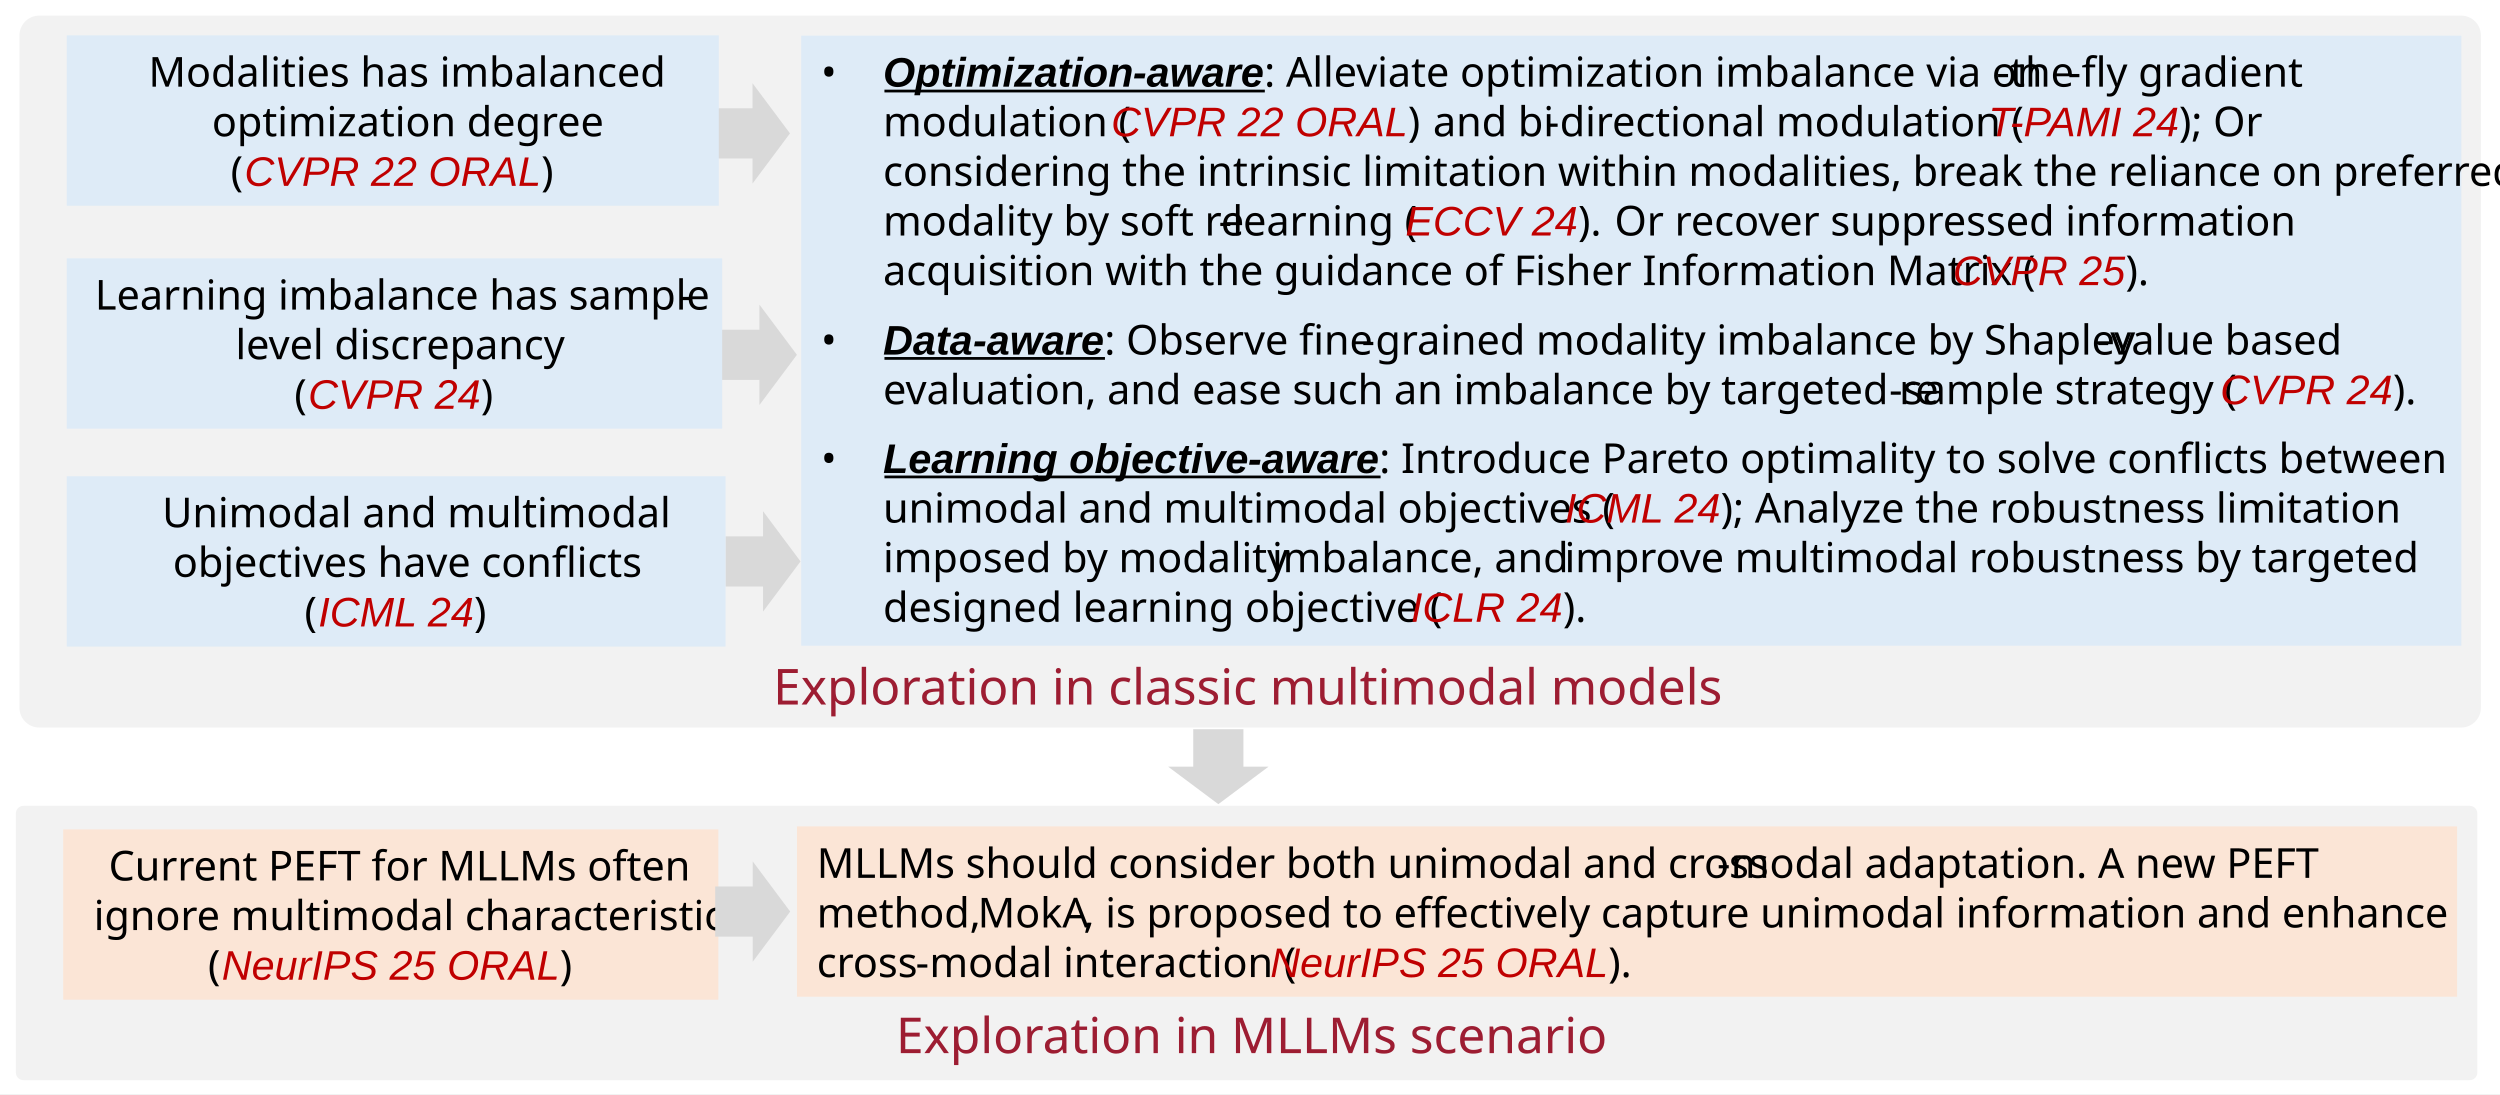
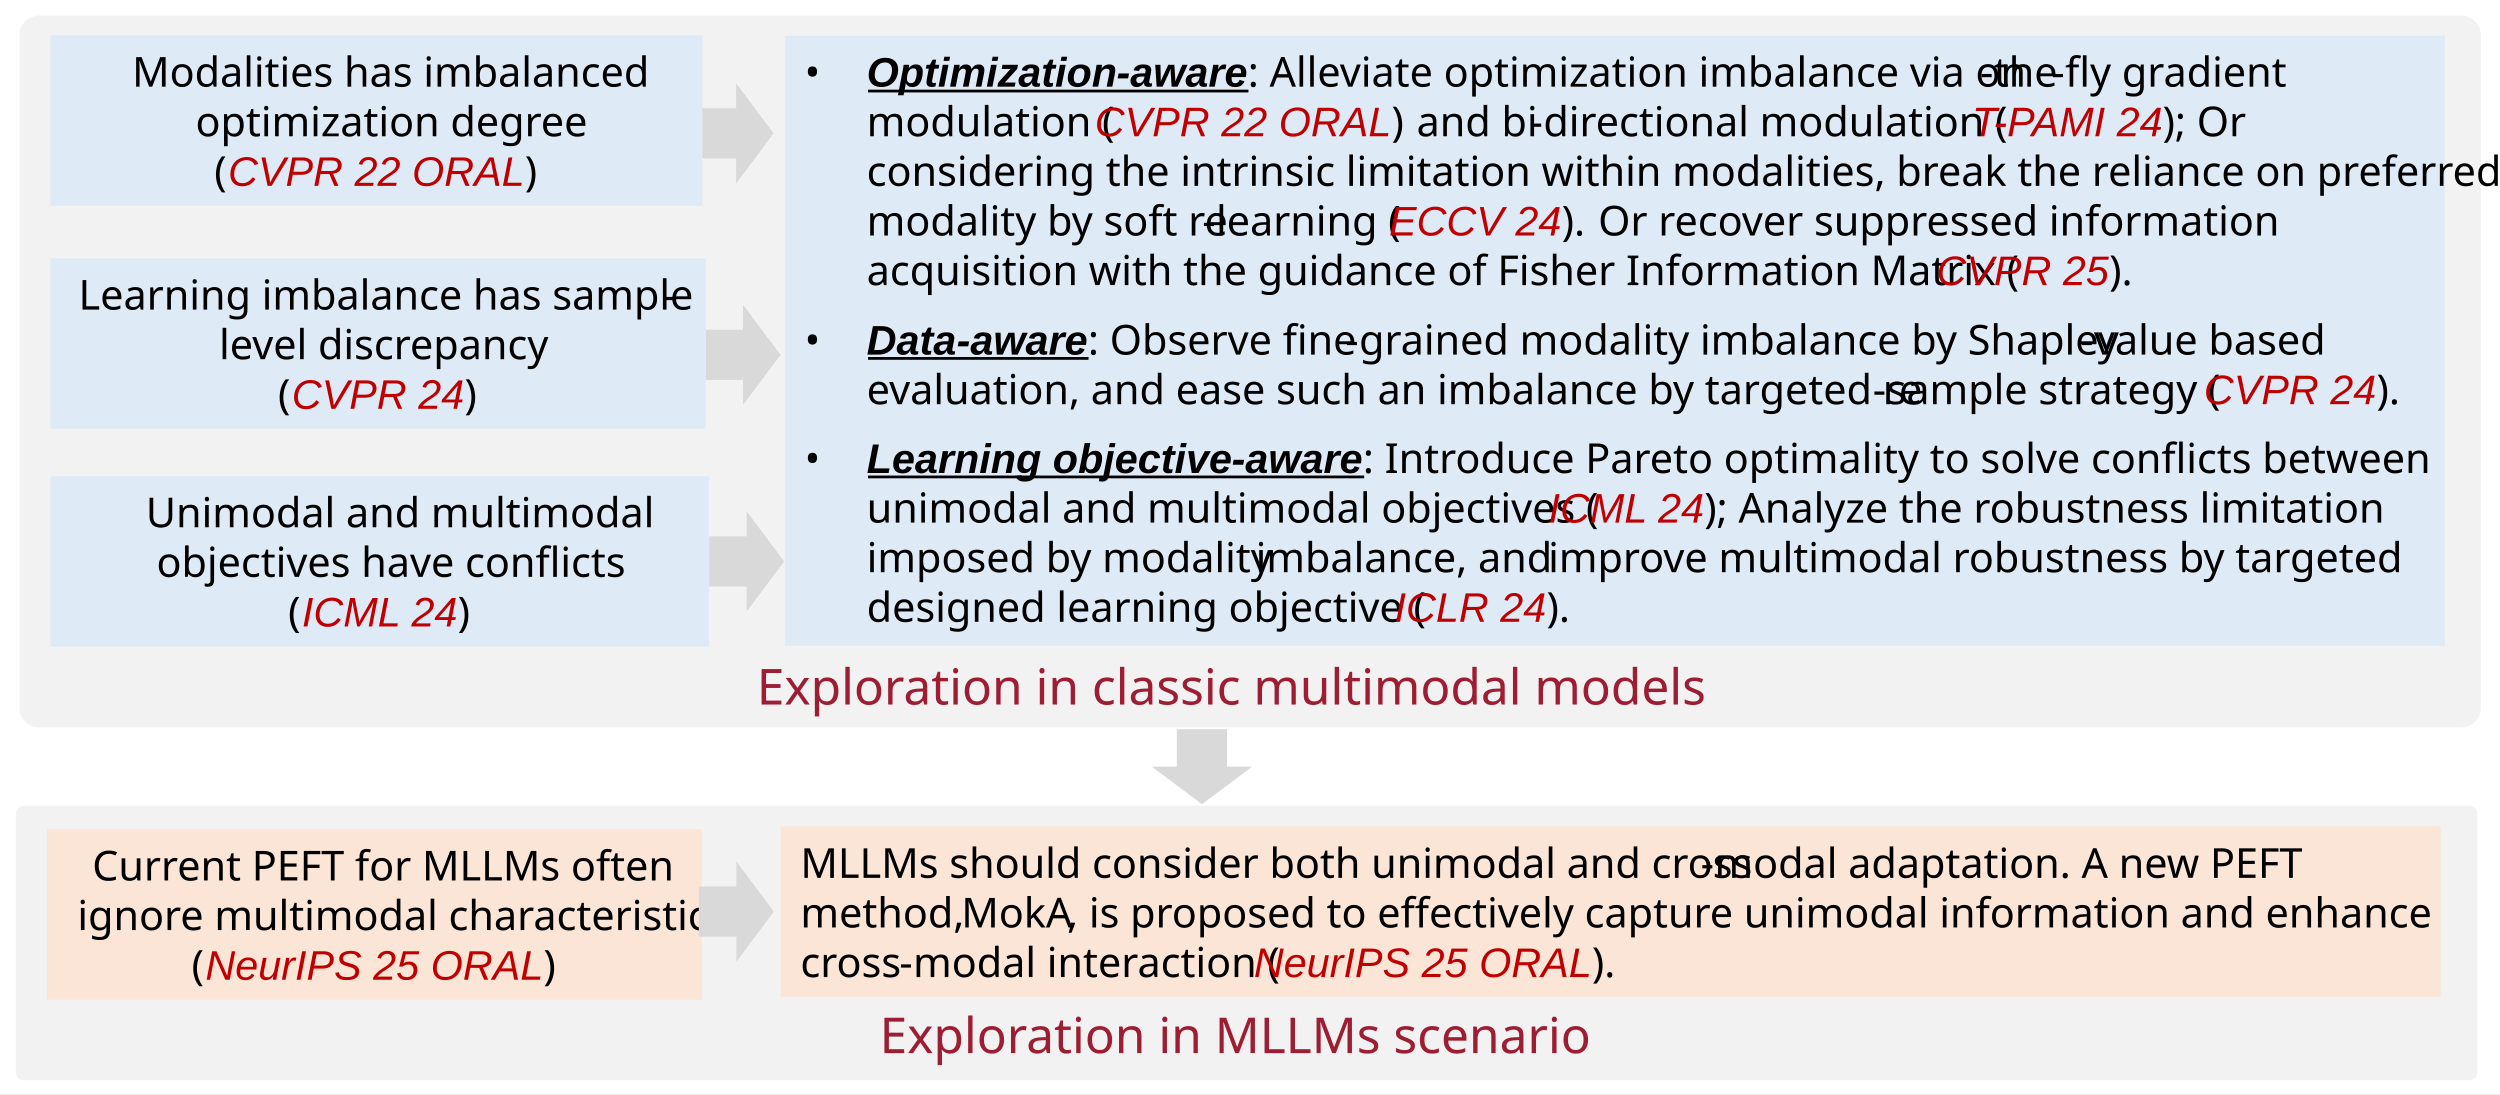
<svg xmlns="http://www.w3.org/2000/svg" version="1.1" width="907" height="397" viewBox="0 0 907 397">
  <defs>
    <clipPath id="clip_0">
      <path transform="matrix(1,0,0,-1,0,397)" d="M0 .04H906.96V397H0Z" />
    </clipPath>
  </defs>
  <g clip-path="url(#clip_0)">
    <path transform="matrix(1,0,0,-1,0,397)" d="M0 397H906.96V.04H0Z" fill="#ffffff" />
  </g>
  <path transform="matrix(1,0,0,-1,0,397)" d="M0 397H907.125V.125H0Z" fill="#ffffff" />
  <path transform="matrix(1,0,0,-1,0,397)" d="M5.758 101.881C5.758 103.412 6.999 104.653 8.529 104.653H895.999C897.529 104.653 898.77 103.412 898.77 101.881V7.883C898.77 6.352 897.529 5.111 895.999 5.111H8.529C6.999 5.111 5.758 6.352 5.758 7.883Z" fill="#f2f2f2" fill-rule="evenodd" />
  <path transform="matrix(.00007874016,0,0,.00007874016,5.757795,292.3474)" stroke-width="12700" stroke-linecap="butt" stroke-miterlimit="8" stroke-linejoin="miter" fill="none" stroke="#000000" d="M0 35199.75C0 15759.46 15759.39 0 35199.58 0H11306061C11325501 0 11341260 15759.46 11341260 35199.75V1228977C11341260 1248418 11325501 1264177 11306061 1264177H35199.58C15759.39 1264177 0 1248418 0 1228977Z" />
  <path transform="matrix(1,0,0,-1,0,397)" d="M7.056 384.149C7.056 388.12 10.276 391.34 14.247 391.34H892.878C896.849 391.34 900.069 388.12 900.069 384.149V140.243C900.069 136.272 896.849 133.052 892.878 133.052H14.247C10.276 133.052 7.056 136.272 7.056 140.243Z" fill="#f2f2f2" fill-rule="evenodd" />
  <path transform="matrix(.00007874016,0,0,.00007874016,7.05622,5.660187)" stroke-width="12700" stroke-linecap="butt" stroke-miterlimit="8" stroke-linejoin="miter" fill="none" stroke="#000000" d="M0 91323.19C0 40886.78 40886.67 0 91322.94 0H11249937C11300374 0 11341260 40886.78 11341260 91323.19V3188932C11341260 3239368 11300374 3280255 11249937 3280255H91322.94C40886.67 3280255 0 3239368 0 3188932Z" />
-   <text fill="#9d1d32" xml:space="preserve" transform="matrix(.24 0 -0 .24 280.5076 652.56)" font-size="75" font-family="ArialMT">
+   <text fill="#9d1d32" xml:space="preserve" transform="matrix(.24 0 -0 .24 274.5634 652.56)" font-size="75" font-family="ArialMT">
    <tspan y="-1654" x="0 50.003 87.502 129.173 145.838 187.507 212.505 254.175 275.01 291.675 333.345 375.015 395.85 412.515 454.185 475.02 512.52 529.185 570.855 608.355 645.855 662.52 700.02 720.855 783.353 825.023 841.688 862.523 879.188 941.685 983.355 1025.025 1066.695 1083.36 1104.195 1166.692 1208.362 1250.032 1291.702 1308.367">Exploration in classic multimodal models</tspan>
  </text>
-   <path transform="matrix(1,0,0,-1,0,397)" d="M22.923 96.1H260.615V34.303H22.923Z" fill="#fbe5d6" />
-   <text xml:space="preserve" transform="matrix(.24 0 -0 .24 39.40409 716.4)" font-size="62.5" font-family="ArialMT">
+   <path transform="matrix(1,0,0,-1,0,397)" d="M16.979 96.1H254.671V34.303H16.979Z" fill="#fbe5d6" />
+   <text xml:space="preserve" transform="matrix(.24 0 -0 .24 33.45992 716.4)" font-size="62.5" font-family="ArialMT">
    <tspan y="-1654" x="0 45.313 80.206 101.038 121.869 156.763 191.656 208.844 226.031 267.7 309.369 347.388 384.281 401.469 418.656 453.55 474.381 491.569 543.65 578.544 613.438 665.519 696.769 713.956 748.85 766.038 783.225 818.119 853.012">Current PEFT for MLLMs often </tspan>
  </text>
-   <text xml:space="preserve" transform="matrix(.24 0 -0 .24 34.01909 734.4)" font-size="62.5" font-family="ArialMT">
+   <text xml:space="preserve" transform="matrix(.24 0 -0 .24 28.07492 734.4)" font-size="62.5" font-family="ArialMT">
    <tspan y="-1654" x="0 14.063 48.956 83.85 118.744 139.575 174.469 191.656 243.738 278.631 292.694 309.881 323.944 376.025 410.919 445.812 480.706 494.769 511.956 543.206 578.1 612.994 633.825 668.719 699.969 717.156 752.05 772.881 786.944 818.194 835.381 849.444 880.694 897.881">ignore multimodal characteristic. </tspan>
  </text>
-   <text xml:space="preserve" transform="matrix(.24 0 -0 .24 75.45409 752.4)" font-size="62.5" font-family="ArialMT">
+   <text xml:space="preserve" transform="matrix(.24 0 -0 .24 69.50992 752.4)" font-size="62.5" font-family="ArialMT">
    <tspan y="-1654" x="0">(</tspan>
  </text>
-   <text fill="#c00000" xml:space="preserve" transform="matrix(.24 0 -0 .24 80.45409 752.4)" font-size="62.5" font-family="Arial" font-style="italic">
+   <text fill="#c00000" xml:space="preserve" transform="matrix(.24 0 -0 .24 74.50992 752.4)" font-size="62.5" font-family="Arial" font-style="italic">
    <tspan y="-1654" x="0 45.313 80.188 115.063 135.875 153.063 194.75">NeurIPS</tspan>
  </text>
-   <text fill="#c00000" xml:space="preserve" transform="matrix(.24 0 -0 .24 137.2041 752.4)" font-size="62.5" font-family="Arial" font-style="italic">
+   <text fill="#c00000" xml:space="preserve" transform="matrix(.24 0 -0 .24 131.2599 752.4)" font-size="62.5" font-family="Arial" font-style="italic">
    <tspan y="-1654" x="0"> </tspan>
  </text>
-   <text fill="#c00000" xml:space="preserve" transform="matrix(.24 0 -0 .24 141.3291 752.4)" font-size="62.5" font-family="Arial" font-style="italic">
+   <text fill="#c00000" xml:space="preserve" transform="matrix(.24 0 -0 .24 135.3849 752.4)" font-size="62.5" font-family="Arial" font-style="italic">
    <tspan y="-1654" x="0 34.894 69.788">25 </tspan>
  </text>
-   <text fill="#c00000" xml:space="preserve" transform="matrix(.24 0 -0 .24 162.2041 752.4)" font-size="62.5" font-family="Arial" font-style="italic">
+   <text fill="#c00000" xml:space="preserve" transform="matrix(.24 0 -0 .24 156.2599 752.4)" font-size="62.5" font-family="Arial" font-style="italic">
    <tspan y="-1654" x="0 48.438 93.75 135.438">ORAL</tspan>
  </text>
-   <text xml:space="preserve" transform="matrix(.24 0 -0 .24 203.0791 752.4)" font-size="62.5" font-family="ArialMT">
-     <tspan y="-1654" x="0">)</tspan>
-   </text>
-   <path transform="matrix(1,0,0,-1,0,397)" d="M273.003 330.397V339.503H259.4V357.715H273.003V366.821L286.607 348.609Z" fill="#d9d9d9" fill-rule="evenodd" />
-   <path transform="matrix(1,0,0,-1,0,397)" d="M275.518 250.063V259.169H261.914V277.381H275.518V286.487L289.122 268.275Z" fill="#d9d9d9" fill-rule="evenodd" />
-   <path transform="matrix(1,0,0,-1,0,397)" d="M276.827 175.112V184.218H263.223V202.429H276.827V211.536L290.431 193.323Z" fill="#d9d9d9" fill-rule="evenodd" />
-   <path transform="matrix(1,0,0,-1,0,397)" d="M289.133 97.182H891.433V35.384H289.133Z" fill="#fbe5d6" />
-   <text xml:space="preserve" transform="matrix(.24 0 -0 .24 296.3329 715.44)" font-size="62.5" font-family="ArialMT">
+   <text xml:space="preserve" transform="matrix(.24 0 -0 .24 197.1349 752.4)" font-size="62.5" font-family="ArialMT">
+     <tspan y="-1654" x="0">)</tspan>
+   </text>
+   <path transform="matrix(1,0,0,-1,0,397)" d="M267.059 330.397V339.503H253.455V357.715H267.059V366.821L280.663 348.609Z" fill="#d9d9d9" fill-rule="evenodd" />
+   <path transform="matrix(1,0,0,-1,0,397)" d="M269.574 250.063V259.169H255.97V277.381H269.574V286.487L283.178 268.275Z" fill="#d9d9d9" fill-rule="evenodd" />
+   <path transform="matrix(1,0,0,-1,0,397)" d="M270.883 175.112V184.218H257.279V202.429H270.883V211.536L284.486 193.323Z" fill="#d9d9d9" fill-rule="evenodd" />
+   <path transform="matrix(1,0,0,-1,0,397)" d="M283.189 97.182H885.489V35.384H283.189Z" fill="#fbe5d6" />
+   <text xml:space="preserve" transform="matrix(.24 0 -0 .24 290.3887 715.44)" font-size="62.5" font-family="ArialMT">
    <tspan y="-1654" x="0 52.081 86.975 121.869 173.95 205.2 222.388 253.638 288.531 323.425 358.319 372.381 407.275 424.462 455.712 490.606 525.5 556.75 570.812 605.706 640.6 661.431 678.619 713.512 748.406 765.594 800.487 817.675 852.569 887.462 901.525 953.606 988.5 1023.394 1058.287 1072.35 1089.537 1124.431 1159.325 1194.219 1211.406 1242.656 1263.488 1298.381 1329.631">MLLMs should consider both unimodal and cross</tspan>
  </text>
-   <text xml:space="preserve" transform="matrix(.24 0 -0 .24 622.9579 715.44)" font-size="62.5" font-family="ArialMT">
-     <tspan y="-1654" x="0">-</tspan>
-   </text>
-   <text xml:space="preserve" transform="matrix(.24 0 -0 .24 627.9579 715.44)" font-size="62.5" font-family="ArialMT">
+   <text xml:space="preserve" transform="matrix(.24 0 -0 .24 617.0137 715.44)" font-size="62.5" font-family="ArialMT">
+     <tspan y="-1654" x="0">-</tspan>
+   </text>
+   <text xml:space="preserve" transform="matrix(.24 0 -0 .24 622.0137 715.44)" font-size="62.5" font-family="ArialMT">
    <tspan y="-1654" x="0 52.081 86.975 121.869 156.763 170.844 188.05 222.944 257.838 292.731 327.625 344.831 379.725 396.931 411.012 445.906 480.8 498.006 511.712 549.919 567.125 602.019 636.912 682.244 699.45 741.094 782.737 820.756 857.65">modal adaptation. A new PEFT </tspan>
  </text>
-   <text xml:space="preserve" transform="matrix(.24 0 -0 .24 296.3329 733.44)" font-size="62.5" font-family="ArialMT">
+   <text xml:space="preserve" transform="matrix(.24 0 -0 .24 290.3887 733.44)" font-size="62.5" font-family="ArialMT">
    <tspan y="-1654" x="0 52.081 86.975 104.181 139.075 173.969 208.863 226.069">method, </tspan>
  </text>
-   <text xml:space="preserve" transform="matrix(.24 0 -0 .24 354.7079 733.44)" font-size="62.5" font-family="ArialMT">
+   <text xml:space="preserve" transform="matrix(.24 0 -0 .24 348.7637 733.44)" font-size="62.5" font-family="ArialMT">
    <tspan y="-1654" x="0 52.081 86.975 118.225">MokA</tspan>
  </text>
-   <text xml:space="preserve" transform="matrix(.24 0 -0 .24 393.0829 733.44)" font-size="62.5" font-family="ArialMT">
+   <text xml:space="preserve" transform="matrix(.24 0 -0 .24 387.1387 733.44)" font-size="62.5" font-family="ArialMT">
    <tspan y="-1654" x="0 17.188 34.375 48.438 79.688 96.875 131.769 152.6 187.494 222.388 257.281 288.531 323.425 358.319 375.506 392.694 427.587 444.775 479.669 495.731 512.919 547.812 579.062 596.25 610.312 641.562 676.456 690.519 721.769 738.956 770.206 805.1 839.994 857.181 892.075 912.906 947.8 964.987 999.881 1034.775 1048.837 1100.919 1135.812 1170.706 1205.6 1219.663 1236.85 1250.913 1285.806 1302.994 1337.888 1358.719 1410.8 1445.694 1462.882 1476.944 1511.838 1546.732 1563.919 1598.813 1633.707 1668.601 1685.788 1720.682 1755.576 1790.469 1825.363 1860.257 1891.507 1926.401">, is proposed to effectively capture unimodal information and enhance </tspan>
  </text>
-   <text xml:space="preserve" transform="matrix(.24 0 -0 .24 296.3329 751.44)" font-size="62.5" font-family="ArialMT">
+   <text xml:space="preserve" transform="matrix(.24 0 -0 .24 290.3887 751.44)" font-size="62.5" font-family="ArialMT">
    <tspan y="-1654" x="0 31.25 52.081 86.975 118.225">cross</tspan>
  </text>
-   <text xml:space="preserve" transform="matrix(.24 0 -0 .24 332.2079 751.44)" font-size="62.5" font-family="ArialMT">
-     <tspan y="-1654" x="0">-</tspan>
-   </text>
-   <text xml:space="preserve" transform="matrix(.24 0 -0 .24 337.2079 751.44)" font-size="62.5" font-family="ArialMT">
+   <text xml:space="preserve" transform="matrix(.24 0 -0 .24 326.2637 751.44)" font-size="62.5" font-family="ArialMT">
+     <tspan y="-1654" x="0">-</tspan>
+   </text>
+   <text xml:space="preserve" transform="matrix(.24 0 -0 .24 331.2637 751.44)" font-size="62.5" font-family="ArialMT">
    <tspan y="-1654" x="0 52.081 86.975 121.869 156.763 170.825 188.013 202.075 236.969 254.156 289.05 309.881 344.775 376.025 393.212 407.275 442.169 477.062 494.25">modal interaction (</tspan>
  </text>
-   <text fill="#c00000" xml:space="preserve" transform="matrix(.24 0 -0 .24 460.8329 751.44)" font-size="62.5" font-family="Arial" font-style="italic">
+   <text fill="#c00000" xml:space="preserve" transform="matrix(.24 0 -0 .24 454.8887 751.44)" font-size="62.5" font-family="Arial" font-style="italic">
    <tspan y="-1654" x="0 45.313 80.188 115.063 135.875 153.063 194.75">NeurIPS</tspan>
  </text>
-   <text fill="#c00000" xml:space="preserve" transform="matrix(.24 0 -0 .24 517.5829 751.44)" font-size="62.5" font-family="Arial" font-style="italic">
+   <text fill="#c00000" xml:space="preserve" transform="matrix(.24 0 -0 .24 511.6387 751.44)" font-size="62.5" font-family="Arial" font-style="italic">
    <tspan y="-1654" x="0"> </tspan>
  </text>
-   <text fill="#c00000" xml:space="preserve" transform="matrix(.24 0 -0 .24 521.7079 751.44)" font-size="62.5" font-family="Arial" font-style="italic">
+   <text fill="#c00000" xml:space="preserve" transform="matrix(.24 0 -0 .24 515.7637 751.44)" font-size="62.5" font-family="Arial" font-style="italic">
    <tspan y="-1654" x="0 34.894 69.788">25 </tspan>
  </text>
-   <text fill="#c00000" xml:space="preserve" transform="matrix(.24 0 -0 .24 542.5829 751.44)" font-size="62.5" font-family="Arial" font-style="italic">
+   <text fill="#c00000" xml:space="preserve" transform="matrix(.24 0 -0 .24 536.6387 751.44)" font-size="62.5" font-family="Arial" font-style="italic">
    <tspan y="-1654" x="0 48.438 93.75 135.438">ORAL</tspan>
  </text>
-   <text xml:space="preserve" transform="matrix(.24 0 -0 .24 583.4579 751.44)" font-size="62.5" font-family="ArialMT">
-     <tspan y="-1654" x="0 20.831">).</tspan>
-   </text>
-   <path transform="matrix(1,0,0,-1,0,397)" d="M273.085 48.071V57.177H259.481V75.389H273.085V84.495L286.689 66.283Z" fill="#d9d9d9" fill-rule="evenodd" />
-   <path transform="matrix(1,0,0,-1,0,397)" d="M290.676 384.07H892.976V162.729H290.676Z" fill="#deebf7" />
-   <text xml:space="preserve" transform="matrix(.24 0 -0 .24 297.8764 428.4)" font-size="62.5" font-family="ArialMT">
+   <text xml:space="preserve" transform="matrix(.24 0 -0 .24 577.5137 751.44)" font-size="62.5" font-family="ArialMT">
+     <tspan y="-1654" x="0 20.831">).</tspan>
+   </text>
+   <path transform="matrix(1,0,0,-1,0,397)" d="M267.141 48.071V57.177H253.537V75.389H267.141V84.495L280.745 66.283Z" fill="#d9d9d9" fill-rule="evenodd" />
+   <path transform="matrix(1,0,0,-1,0,397)" d="M284.732 384.07H887.032V162.729H284.732Z" fill="#deebf7" />
+   <text xml:space="preserve" transform="matrix(.24 0 -0 .24 291.9322 428.4)" font-size="62.5" font-family="ArialMT">
    <tspan y="-1654" x="0">•</tspan>
  </text>
-   <path transform="matrix(1,0,0,-1,0,397)" d="M320.876 363.47H458.876V364.47H320.876Z" fill-rule="evenodd" />
-   <text xml:space="preserve" transform="matrix(.24 0 -0 .24 320.3764 428.4)" font-size="62.5" font-family="Arial" font-weight="bold" font-style="italic">
+   <path transform="matrix(1,0,0,-1,0,397)" d="M314.932 363.47H452.932V364.47H314.932Z" fill-rule="evenodd" />
+   <text xml:space="preserve" transform="matrix(.24 0 -0 .24 314.4322 428.4)" font-size="62.5" font-family="Arial" font-weight="bold" font-style="italic">
    <tspan y="-1654" x="0 48.438 86.456 107.288 124.475 180.206 197.394 228.644 263.538 284.369 301.556 339.575">Optimization</tspan>
  </text>
-   <text xml:space="preserve" transform="matrix(.24 0 -0 .24 411.0014 428.4)" font-size="62.5" font-family="Arial" font-weight="bold" font-style="italic">
-     <tspan y="-1654" x="0">-</tspan>
-   </text>
-   <text xml:space="preserve" transform="matrix(.24 0 -0 .24 416.0014 428.4)" font-size="62.5" font-family="Arial" font-weight="bold" font-style="italic">
+   <text xml:space="preserve" transform="matrix(.24 0 -0 .24 405.0572 428.4)" font-size="62.5" font-family="Arial" font-weight="bold" font-style="italic">
+     <tspan y="-1654" x="0">-</tspan>
+   </text>
+   <text xml:space="preserve" transform="matrix(.24 0 -0 .24 410.0572 428.4)" font-size="62.5" font-family="Arial" font-weight="bold" font-style="italic">
    <tspan y="-1654" x="0 34.894 83.35 118.244 142.7">aware</tspan>
  </text>
-   <text xml:space="preserve" transform="matrix(.24 0 -0 .24 458.6264 428.4)" font-size="62.5" font-family="ArialMT">
+   <text xml:space="preserve" transform="matrix(.24 0 -0 .24 452.6822 428.4)" font-size="62.5" font-family="ArialMT">
    <tspan y="-1654" x="0 17.188 30.919 72.588 86.65 100.713 135.606 166.856 180.919 215.813 233 267.894 285.081 319.975 354.869 372.056 386.119 438.2 452.262 483.512 518.406 535.594 549.656 584.55 619.444 636.631 650.694 702.775 737.669 772.562 786.625 821.519 856.412 887.662 922.556 939.744 970.994 985.056 1019.95 1037.138 1072.031">: Alleviate optimization imbalance via on</tspan>
  </text>
-   <text xml:space="preserve" transform="matrix(.24 0 -0 .24 724.2964 428.4)" font-size="62.5" font-family="ArialMT">
-     <tspan y="-1654" x="0">-</tspan>
-   </text>
-   <text xml:space="preserve" transform="matrix(.24 0 -0 .24 729.2964 428.4)" font-size="62.5" font-family="ArialMT">
+   <text xml:space="preserve" transform="matrix(.24 0 -0 .24 718.3522 428.4)" font-size="62.5" font-family="ArialMT">
+     <tspan y="-1654" x="0">-</tspan>
+   </text>
+   <text xml:space="preserve" transform="matrix(.24 0 -0 .24 723.3522 428.4)" font-size="62.5" font-family="ArialMT">
    <tspan y="-1654" x="0 17.188 52.063">the</tspan>
  </text>
-   <text xml:space="preserve" transform="matrix(.24 0 -0 .24 750.1714 428.4)" font-size="62.5" font-family="ArialMT">
-     <tspan y="-1654" x="0">-</tspan>
-   </text>
-   <text xml:space="preserve" transform="matrix(.24 0 -0 .24 755.1714 428.4)" font-size="62.5" font-family="ArialMT">
+   <text xml:space="preserve" transform="matrix(.24 0 -0 .24 744.2272 428.4)" font-size="62.5" font-family="ArialMT">
+     <tspan y="-1654" x="0">-</tspan>
+   </text>
+   <text xml:space="preserve" transform="matrix(.24 0 -0 .24 749.2272 428.4)" font-size="62.5" font-family="ArialMT">
    <tspan y="-1654" x="0 17.188 31.25 62.5 79.688 114.581 135.413 170.306 205.2 219.263 254.156 289.05 306.238">fly gradient </tspan>
  </text>
-   <text xml:space="preserve" transform="matrix(.24 0 -0 .24 320.3764 446.4)" font-size="62.5" font-family="ArialMT">
+   <text xml:space="preserve" transform="matrix(.24 0 -0 .24 314.4322 446.4)" font-size="62.5" font-family="ArialMT">
    <tspan y="-1654" x="0 52.081 86.975 121.869 156.763 170.844 205.738 222.944 237.025 271.919 306.812 324.019">modulation (</tspan>
  </text>
-   <text fill="#c00000" xml:space="preserve" transform="matrix(.24 0 -0 .24 403.1264 446.4)" font-size="62.5" font-family="Arial" font-style="italic">
+   <text fill="#c00000" xml:space="preserve" transform="matrix(.24 0 -0 .24 397.1822 446.4)" font-size="62.5" font-family="Arial" font-style="italic">
    <tspan y="-1654" x="0 45.313 87 128.688">CVPR</tspan>
  </text>
-   <text fill="#c00000" xml:space="preserve" transform="matrix(.24 0 -0 .24 449.0014 446.4)" font-size="62.5" font-family="Arial" font-style="italic">
+   <text fill="#c00000" xml:space="preserve" transform="matrix(.24 0 -0 .24 443.0572 446.4)" font-size="62.5" font-family="Arial" font-style="italic">
    <tspan y="-1654" x="0 34.894 69.788">22 </tspan>
  </text>
-   <text fill="#c00000" xml:space="preserve" transform="matrix(.24 0 -0 .24 469.8764 446.4)" font-size="62.5" font-family="Arial" font-style="italic">
+   <text fill="#c00000" xml:space="preserve" transform="matrix(.24 0 -0 .24 463.9322 446.4)" font-size="62.5" font-family="Arial" font-style="italic">
    <tspan y="-1654" x="0 48.438 93.75 135.438">ORAL</tspan>
  </text>
-   <text xml:space="preserve" transform="matrix(.24 0 -0 .24 510.7513 446.4)" font-size="62.5" font-family="ArialMT">
-     <tspan y="-1654" x="0">)</tspan>
-   </text>
-   <text xml:space="preserve" transform="matrix(.24 0 -0 .24 519.8764 446.4)" font-size="62.5" font-family="ArialMT">
+   <text xml:space="preserve" transform="matrix(.24 0 -0 .24 504.8072 446.4)" font-size="62.5" font-family="ArialMT">
+     <tspan y="-1654" x="0">)</tspan>
+   </text>
+   <text xml:space="preserve" transform="matrix(.24 0 -0 .24 513.9322 446.4)" font-size="62.5" font-family="ArialMT">
    <tspan y="-1654" x="0 34.894 69.788 104.681 121.888 156.781">and bi</tspan>
  </text>
-   <text xml:space="preserve" transform="matrix(.24 0 -0 .24 560.8764 446.4)" font-size="62.5" font-family="ArialMT">
-     <tspan y="-1654" x="0">-</tspan>
-   </text>
-   <text xml:space="preserve" transform="matrix(.24 0 -0 .24 565.8763 446.4)" font-size="62.5" font-family="ArialMT">
+   <text xml:space="preserve" transform="matrix(.24 0 -0 .24 554.9322 446.4)" font-size="62.5" font-family="ArialMT">
+     <tspan y="-1654" x="0">-</tspan>
+   </text>
+   <text xml:space="preserve" transform="matrix(.24 0 -0 .24 559.9322 446.4)" font-size="62.5" font-family="ArialMT">
    <tspan y="-1654" x="0 34.894 48.956 69.788 104.681 135.931 153.119 167.181 202.075 236.969 271.863 285.925 303.113 355.194 390.087 424.981 459.875 473.937 508.831 526.019 540.081 574.975 609.869 627.056">directional modulation (</tspan>
  </text>
-   <text fill="#c00000" xml:space="preserve" transform="matrix(.24 0 -0 .24 721.3764 446.4)" font-size="62.5" font-family="Arial" font-style="italic">
+   <text fill="#c00000" xml:space="preserve" transform="matrix(.24 0 -0 .24 715.4322 446.4)" font-size="62.5" font-family="Arial" font-style="italic">
    <tspan y="-1654" x="0">T</tspan>
  </text>
-   <text fill="#c00000" xml:space="preserve" transform="matrix(.24 0 -0 .24 729.1264 446.4)" font-size="62.5" font-family="Arial" font-style="italic">
-     <tspan y="-1654" x="0">-</tspan>
-   </text>
-   <text fill="#c00000" xml:space="preserve" transform="matrix(.24 0 -0 .24 734.1264 446.4)" font-size="62.5" font-family="Arial" font-style="italic">
+   <text fill="#c00000" xml:space="preserve" transform="matrix(.24 0 -0 .24 723.1822 446.4)" font-size="62.5" font-family="Arial" font-style="italic">
+     <tspan y="-1654" x="0">-</tspan>
+   </text>
+   <text fill="#c00000" xml:space="preserve" transform="matrix(.24 0 -0 .24 728.1822 446.4)" font-size="62.5" font-family="Arial" font-style="italic">
    <tspan y="-1654" x="0 37.019 78.663 130.744 147.95 165.156 200.05">PAMI 24</tspan>
  </text>
-   <text xml:space="preserve" transform="matrix(.24 0 -0 .24 790.5113 446.4)" font-size="62.5" font-family="ArialMT">
+   <text xml:space="preserve" transform="matrix(.24 0 -0 .24 784.5672 446.4)" font-size="62.5" font-family="ArialMT">
    <tspan y="-1654" x="0 20.831 38.038 55.244 103.7 124.531">); Or </tspan>
  </text>
-   <text xml:space="preserve" transform="matrix(.24 0 -0 .24 320.3764 464.4)" font-size="62.5" font-family="ArialMT">
+   <text xml:space="preserve" transform="matrix(.24 0 -0 .24 314.4322 464.4)" font-size="62.5" font-family="ArialMT">
    <tspan y="-1654" x="0 31.25 66.144 101.038 132.287 146.35 181.244 216.138 236.969 251.031 285.925 320.819 338.006 355.194 390.087 424.981 442.169 456.231 491.125 508.312 529.144 543.206 578.1 609.35 623.413 654.663 671.85 685.913 699.975 752.056 766.119 783.306 818.2 835.387 849.45 884.344 919.237 936.425 981.737 995.8 1012.987 1047.881 1061.944 1096.838 1114.025 1166.106 1201 1235.894 1270.788 1284.85 1298.913 1316.1 1330.163 1365.056 1396.306 1413.494 1430.681 1465.575 1486.407 1521.3 1556.194 1587.444 1604.632 1621.819 1656.713 1691.607 1708.794 1729.626 1764.519 1778.582 1792.644 1827.538 1862.432 1893.682 1928.576 1945.763 1980.657 2015.551 2032.738 2067.632 2088.464 2123.358 2140.545 2175.439 2196.27 2217.101 2251.995 2286.889">considering the intrinsic limitation within modalities, break the reliance on preferred </tspan>
  </text>
-   <text xml:space="preserve" transform="matrix(.24 0 -0 .24 320.3764 482.4)" font-size="62.5" font-family="ArialMT">
+   <text xml:space="preserve" transform="matrix(.24 0 -0 .24 314.4322 482.4)" font-size="62.5" font-family="ArialMT">
    <tspan y="-1654" x="0 52.081 86.975 121.869 156.763 170.825 184.888 202.075 233.325 250.513 285.406 316.656 333.844 365.094 399.988 417.175 434.363 451.55 472.381">modality by soft re</tspan>
  </text>
-   <text xml:space="preserve" transform="matrix(.24 0 -0 .24 442.1264 482.4)" font-size="62.5" font-family="ArialMT">
-     <tspan y="-1654" x="0">-</tspan>
-   </text>
-   <text xml:space="preserve" transform="matrix(.24 0 -0 .24 447.1264 482.4)" font-size="62.5" font-family="ArialMT">
+   <text xml:space="preserve" transform="matrix(.24 0 -0 .24 436.1822 482.4)" font-size="62.5" font-family="ArialMT">
+     <tspan y="-1654" x="0">-</tspan>
+   </text>
+   <text xml:space="preserve" transform="matrix(.24 0 -0 .24 441.1822 482.4)" font-size="62.5" font-family="ArialMT">
    <tspan y="-1654" x="0 14.063 48.938 83.813 104.625 139.5 153.563 188.438 223.313 240.5">learning (</tspan>
  </text>
-   <text fill="#c00000" xml:space="preserve" transform="matrix(.24 0 -0 .24 509.8764 482.4)" font-size="62.5" font-family="Arial" font-style="italic">
+   <text fill="#c00000" xml:space="preserve" transform="matrix(.24 0 -0 .24 503.9322 482.4)" font-size="62.5" font-family="Arial" font-style="italic">
    <tspan y="-1654" x="0 41.669 86.963 132.256 173.925 191.094 226.013">ECCV 24</tspan>
  </text>
-   <text xml:space="preserve" transform="matrix(.24 0 -0 .24 572.5014 482.4)" font-size="62.5" font-family="ArialMT">
-     <tspan y="-1654" x="0 20.831">).</tspan>
-   </text>
-   <text xml:space="preserve" transform="matrix(.24 0 -0 .24 585.7513 482.4)" font-size="62.5" font-family="ArialMT">
+   <text xml:space="preserve" transform="matrix(.24 0 -0 .24 566.5572 482.4)" font-size="62.5" font-family="ArialMT">
+     <tspan y="-1654" x="0 20.831">).</tspan>
+   </text>
+   <text xml:space="preserve" transform="matrix(.24 0 -0 .24 579.8072 482.4)" font-size="62.5" font-family="ArialMT">
    <tspan y="-1654" x="0 48.438 69.269 86.456 107.288 142.181 173.431 208.325 239.575 274.469 295.3 312.488 343.738 378.631 413.525 448.419 469.25 504.144 535.394 566.644 601.537 636.431 653.619 667.681 702.575 719.762 754.656 775.487 827.569 862.462 879.65 893.712 928.606 963.5">Or recover suppressed information </tspan>
  </text>
-   <text xml:space="preserve" transform="matrix(.24 0 -0 .24 320.3764 500.4)" font-size="62.5" font-family="ArialMT">
+   <text xml:space="preserve" transform="matrix(.24 0 -0 .24 314.4322 500.4)" font-size="62.5" font-family="ArialMT">
    <tspan y="-1654" x="0 34.894 66.144 101.038 135.931 149.994 181.244 195.306 212.494 226.556 261.45 296.344 313.531 358.844 372.906 390.094 424.988 442.175 459.363 494.256 529.15 546.337 581.231 616.125 630.187 665.081 699.975 734.869 766.119 801.012 818.2 853.094 870.281 887.469 925.487 939.55 970.8 1005.694 1040.587 1061.419 1078.606 1095.794 1130.688 1147.875 1182.769 1203.6 1255.681 1290.575 1307.763 1321.825 1356.719 1391.613 1408.8 1460.882 1495.775 1512.963 1533.794 1547.857 1579.107 1596.294">acquisition with the guidance of Fisher Information Matrix (</tspan>
  </text>
-   <text fill="#c00000" xml:space="preserve" transform="matrix(.24 0 -0 .24 708.5014 500.4)" font-size="62.5" font-family="Arial" font-style="italic">
+   <text fill="#c00000" xml:space="preserve" transform="matrix(.24 0 -0 .24 702.5572 500.4)" font-size="62.5" font-family="Arial" font-style="italic">
    <tspan y="-1654" x="0 45.313 87 128.688 174 191.188 226.063">CVPR 25</tspan>
  </text>
-   <text xml:space="preserve" transform="matrix(.24 0 -0 .24 771.1264 500.4)" font-size="62.5" font-family="ArialMT">
-     <tspan y="-1654" x="0 20.831">).</tspan>
-   </text>
-   <text xml:space="preserve" transform="matrix(.24 0 -0 .24 297.8764 525.6)" font-size="62.5" font-family="ArialMT">
+   <text xml:space="preserve" transform="matrix(.24 0 -0 .24 765.1822 500.4)" font-size="62.5" font-family="ArialMT">
+     <tspan y="-1654" x="0 20.831">).</tspan>
+   </text>
+   <text xml:space="preserve" transform="matrix(.24 0 -0 .24 291.9322 525.6)" font-size="62.5" font-family="ArialMT">
    <tspan y="-1654" x="0">•</tspan>
  </text>
-   <path transform="matrix(1,0,0,-1,0,397)" d="M320.876 266.47H400.876V267.47H320.876Z" fill-rule="evenodd" />
-   <text xml:space="preserve" transform="matrix(.24 0 -0 .24 320.3764 525.6)" font-size="62.5" font-family="Arial" font-weight="bold" font-style="italic">
+   <path transform="matrix(1,0,0,-1,0,397)" d="M314.932 266.47H394.932V267.47H314.932Z" fill-rule="evenodd" />
+   <text xml:space="preserve" transform="matrix(.24 0 -0 .24 314.4322 525.6)" font-size="62.5" font-family="Arial" font-weight="bold" font-style="italic">
    <tspan y="-1654" x="0 45.313 80.188 101">Data</tspan>
  </text>
-   <text xml:space="preserve" transform="matrix(.24 0 -0 .24 353.0014 525.6)" font-size="62.5" font-family="Arial" font-weight="bold" font-style="italic">
-     <tspan y="-1654" x="0">-</tspan>
-   </text>
-   <text xml:space="preserve" transform="matrix(.24 0 -0 .24 358.0014 525.6)" font-size="62.5" font-family="Arial" font-weight="bold" font-style="italic">
+   <text xml:space="preserve" transform="matrix(.24 0 -0 .24 347.0572 525.6)" font-size="62.5" font-family="Arial" font-weight="bold" font-style="italic">
+     <tspan y="-1654" x="0">-</tspan>
+   </text>
+   <text xml:space="preserve" transform="matrix(.24 0 -0 .24 352.0572 525.6)" font-size="62.5" font-family="Arial" font-weight="bold" font-style="italic">
    <tspan y="-1654" x="0 34.894 83.35 118.244 142.7">aware</tspan>
  </text>
-   <text xml:space="preserve" transform="matrix(.24 0 -0 .24 400.6264 525.6)" font-size="62.5" font-family="ArialMT">
+   <text xml:space="preserve" transform="matrix(.24 0 -0 .24 394.6822 525.6)" font-size="62.5" font-family="ArialMT">
    <tspan y="-1654" x="0 17.188 34.375 82.813 117.706 148.956 183.85 204.681 235.931 270.825 288.012 305.2 319.262 354.156">: Observe fine</tspan>
  </text>
-   <text xml:space="preserve" transform="matrix(.24 0 -0 .24 494.0014 525.6)" font-size="62.5" font-family="ArialMT">
-     <tspan y="-1654" x="0">-</tspan>
-   </text>
-   <text xml:space="preserve" transform="matrix(.24 0 -0 .24 499.0014 525.6)" font-size="62.5" font-family="ArialMT">
+   <text xml:space="preserve" transform="matrix(.24 0 -0 .24 488.0572 525.6)" font-size="62.5" font-family="ArialMT">
+     <tspan y="-1654" x="0">-</tspan>
+   </text>
+   <text xml:space="preserve" transform="matrix(.24 0 -0 .24 493.0572 525.6)" font-size="62.5" font-family="ArialMT">
    <tspan y="-1654" x="0 34.894 55.725 90.619 104.681 139.575 174.469 209.363 226.55 278.631 313.525 348.419 383.312 397.375 411.437 428.625 459.875 477.062 491.125 543.206 578.1 612.994 627.056 661.95 696.844 728.094 762.987 780.175 815.069 846.319 863.506 905.175 940.069 974.962 1009.856 1023.919 1058.812">grained modality imbalance by Shapley</tspan>
  </text>
-   <text xml:space="preserve" transform="matrix(.24 0 -0 .24 760.6264 525.6)" font-size="62.5" font-family="ArialMT">
-     <tspan y="-1654" x="0">-</tspan>
-   </text>
-   <text xml:space="preserve" transform="matrix(.24 0 -0 .24 765.6264 525.6)" font-size="62.5" font-family="ArialMT">
+   <text xml:space="preserve" transform="matrix(.24 0 -0 .24 754.6822 525.6)" font-size="62.5" font-family="ArialMT">
+     <tspan y="-1654" x="0">-</tspan>
+   </text>
+   <text xml:space="preserve" transform="matrix(.24 0 -0 .24 759.6822 525.6)" font-size="62.5" font-family="ArialMT">
    <tspan y="-1654" x="0 31.25 66.144 80.206 115.1 149.994 167.181 202.075 236.969 268.219 303.113 338.006">value based </tspan>
  </text>
-   <text xml:space="preserve" transform="matrix(.24 0 -0 .24 320.3764 543.6)" font-size="62.5" font-family="ArialMT">
+   <text xml:space="preserve" transform="matrix(.24 0 -0 .24 314.4322 543.6)" font-size="62.5" font-family="ArialMT">
    <tspan y="-1654" x="0 34.894 66.144 101.038 115.1 149.994 184.888 202.075 216.138 251.031 285.925 303.113 320.3 355.194 390.087 424.981 442.169 477.062 511.956 543.206 578.1 595.287 626.537 661.431 692.681 727.575 744.762 779.656 814.55 831.737 845.8 897.881 932.775 967.669 981.731 1016.625 1051.519 1082.769 1117.662 1134.85 1169.744 1200.994 1218.181 1235.369 1270.263 1291.094 1325.988 1360.881 1378.069 1412.963 1447.857 1465.044 1485.875">evaluation, and ease such an imbalance by targeted re</tspan>
  </text>
-   <text xml:space="preserve" transform="matrix(.24 0 -0 .24 685.3764 543.6)" font-size="62.5" font-family="ArialMT">
-     <tspan y="-1654" x="0">-</tspan>
-   </text>
-   <text xml:space="preserve" transform="matrix(.24 0 -0 .24 690.3763 543.6)" font-size="62.5" font-family="ArialMT">
+   <text xml:space="preserve" transform="matrix(.24 0 -0 .24 679.4322 543.6)" font-size="62.5" font-family="ArialMT">
+     <tspan y="-1654" x="0">-</tspan>
+   </text>
+   <text xml:space="preserve" transform="matrix(.24 0 -0 .24 684.4322 543.6)" font-size="62.5" font-family="ArialMT">
    <tspan y="-1654" x="0 31.25 66.144 118.225 153.119 167.181 202.075 219.263 250.513 267.7 288.531 323.425 340.613 375.506 410.4 441.65 458.837">sample strategy (</tspan>
  </text>
-   <text fill="#c00000" xml:space="preserve" transform="matrix(.24 0 -0 .24 805.5013 543.6)" font-size="62.5" font-family="Arial" font-style="italic">
+   <text fill="#c00000" xml:space="preserve" transform="matrix(.24 0 -0 .24 799.5572 543.6)" font-size="62.5" font-family="Arial" font-style="italic">
    <tspan y="-1654" x="0 45.313 87 128.688 174 191.188 226.063">CVPR 24</tspan>
  </text>
-   <text xml:space="preserve" transform="matrix(.24 0 -0 .24 868.1263 543.6)" font-size="62.5" font-family="ArialMT">
-     <tspan y="-1654" x="0 20.831">).</tspan>
-   </text>
-   <text xml:space="preserve" transform="matrix(.24 0 -0 .24 297.8764 568.56)" font-size="62.5" font-family="ArialMT">
+   <text xml:space="preserve" transform="matrix(.24 0 -0 .24 862.1822 543.6)" font-size="62.5" font-family="ArialMT">
+     <tspan y="-1654" x="0 20.831">).</tspan>
+   </text>
+   <text xml:space="preserve" transform="matrix(.24 0 -0 .24 291.9322 568.56)" font-size="62.5" font-family="ArialMT">
    <tspan y="-1654" x="0">•</tspan>
  </text>
-   <path transform="matrix(1,0,0,-1,0,397)" d="M320.876 224.47H410.876 500.876V223.47H410.876 320.876Z" fill-rule="evenodd" />
-   <text xml:space="preserve" transform="matrix(.24 0 -0 .24 320.3764 568.56)" font-size="62.5" font-family="Arial" font-weight="bold" font-style="italic">
+   <path transform="matrix(1,0,0,-1,0,397)" d="M314.932 224.47H404.932 494.932V223.47H404.932 314.932Z" fill-rule="evenodd" />
+   <text xml:space="preserve" transform="matrix(.24 0 -0 .24 314.4322 568.56)" font-size="62.5" font-family="Arial" font-weight="bold" font-style="italic">
    <tspan y="-1654" x="0 38.019 72.913 107.806 132.263 170.281 187.488 225.506 263.525 280.731 318.75 356.769 373.975 408.869 443.762 464.594 481.8 516.694">Learning objective</tspan>
  </text>
-   <text xml:space="preserve" transform="matrix(.24 0 -0 .24 452.7514 568.56)" font-size="62.5" font-family="Arial" font-weight="bold" font-style="italic">
-     <tspan y="-1654" x="0">-</tspan>
-   </text>
-   <text xml:space="preserve" transform="matrix(.24 0 -0 .24 457.7514 568.56)" font-size="62.5" font-family="Arial" font-weight="bold" font-style="italic">
+   <text xml:space="preserve" transform="matrix(.24 0 -0 .24 446.8072 568.56)" font-size="62.5" font-family="Arial" font-weight="bold" font-style="italic">
+     <tspan y="-1654" x="0">-</tspan>
+   </text>
+   <text xml:space="preserve" transform="matrix(.24 0 -0 .24 451.8072 568.56)" font-size="62.5" font-family="Arial" font-weight="bold" font-style="italic">
    <tspan y="-1654" x="0 34.894 83.35 118.244 142.7">aware</tspan>
  </text>
-   <text xml:space="preserve" transform="matrix(.24 0 -0 .24 500.3764 568.56)" font-size="62.5" font-family="ArialMT">
+   <text xml:space="preserve" transform="matrix(.24 0 -0 .24 494.4322 568.56)" font-size="62.5" font-family="ArialMT">
    <tspan y="-1654" x="0 17.188 34.375 51.563 86.456 103.644 124.475 159.369 194.263 229.156 260.406 295.3 312.488 354.156 389.05 409.881 444.775 461.962 496.856 514.044 548.938 583.831 601.019 615.081 667.163 702.056 716.119 730.181 747.369 778.619 795.806 812.994 847.887 865.075 896.325 931.219 945.281 976.531 1011.425 1028.612 1059.862 1094.756 1129.65 1146.838 1160.9 1174.963 1206.213 1223.4 1254.65 1271.838 1306.731 1341.625 1358.813 1404.125 1439.019 1473.913 1508.806">: Introduce Pareto optimality to solve conflicts between </tspan>
  </text>
-   <text xml:space="preserve" transform="matrix(.24 0 -0 .24 320.3764 586.56)" font-size="62.5" font-family="ArialMT">
+   <text xml:space="preserve" transform="matrix(.24 0 -0 .24 314.4322 586.56)" font-size="62.5" font-family="ArialMT">
    <tspan y="-1654" x="0 34.894 69.788 83.85 135.931 170.825 205.719 240.613 254.675 271.863 306.756 341.65 376.544 393.731 445.812 480.706 494.769 511.956 526.019 578.1 612.994 647.887 682.781 696.844 714.031 748.925 783.819 797.881 832.775 864.025 881.212 895.275 926.525 961.419 992.669 1009.856">unimodal and multimodal objectives (</tspan>
  </text>
-   <text fill="#c00000" xml:space="preserve" transform="matrix(.24 0 -0 .24 567.7513 586.56)" font-size="62.5" font-family="Arial" font-style="italic">
+   <text fill="#c00000" xml:space="preserve" transform="matrix(.24 0 -0 .24 561.8072 586.56)" font-size="62.5" font-family="Arial" font-style="italic">
    <tspan y="-1654" x="0 17.188 62.5 114.563 148.313 165.5 200.375">ICML 24</tspan>
  </text>
-   <text xml:space="preserve" transform="matrix(.24 0 -0 .24 624.2314 586.56)" font-size="62.5" font-family="ArialMT">
+   <text xml:space="preserve" transform="matrix(.24 0 -0 .24 618.2872 586.56)" font-size="62.5" font-family="ArialMT">
    <tspan y="-1654" x="0 20.831 38.019 51.75 93.419 128.313 163.206 177.269 208.519 239.769 274.663 291.85 309.038 343.931 378.825 396.012 416.844 451.737 486.631 521.525 552.775 569.962 604.856 639.75 671 702.25 719.437 733.5 747.562 799.644 813.706 830.894 865.787 882.975 897.037 931.931 966.825">); Analyze the robustness limitation </tspan>
  </text>
-   <text xml:space="preserve" transform="matrix(.24 0 -0 .24 320.3764 604.56)" font-size="62.5" font-family="ArialMT">
+   <text xml:space="preserve" transform="matrix(.24 0 -0 .24 314.4322 604.56)" font-size="62.5" font-family="ArialMT">
    <tspan y="-1654" x="0 14.063 66.144 101.038 135.931 167.181 202.075 236.969 254.156 289.05 320.3 337.488 389.569 424.462 459.356 494.25 508.312 522.375 539.562 570.812">imposed by modality </tspan>
  </text>
-   <text xml:space="preserve" transform="matrix(.24 0 -0 .24 461.5014 604.56)" font-size="62.5" font-family="ArialMT">
+   <text xml:space="preserve" transform="matrix(.24 0 -0 .24 455.5572 604.56)" font-size="62.5" font-family="ArialMT">
    <tspan y="-1654" x="0 14.063 66.144 101.038 135.931 149.994 184.888 219.781 251.031 285.925 303.113 320.3 355.194 390.087">imbalance, and</tspan>
  </text>
-   <text xml:space="preserve" transform="matrix(.24 0 -0 .24 563.5014 604.56)" font-size="62.5" font-family="ArialMT">
+   <text xml:space="preserve" transform="matrix(.24 0 -0 .24 557.5572 604.56)" font-size="62.5" font-family="ArialMT">
    <tspan y="-1654" x="0"> </tspan>
  </text>
-   <text xml:space="preserve" transform="matrix(.24 0 -0 .24 567.6264 604.56)" font-size="62.5" font-family="ArialMT">
+   <text xml:space="preserve" transform="matrix(.24 0 -0 .24 561.6822 604.56)" font-size="62.5" font-family="ArialMT">
    <tspan y="-1654" x="0 14.063 66.144 101.038 121.869 156.763 188.013 222.906 240.094 292.175 327.069 341.131 358.319 372.381 424.462 459.356 494.25 529.144 543.206 560.394 581.225 616.119 651.012 685.906 717.156 734.344 769.237 804.131 835.381 866.631 883.819 918.712 949.962 967.15 984.337 1019.231 1040.062 1074.956 1109.85 1127.038 1161.931 1196.825">improve multimodal robustness by targeted </tspan>
  </text>
-   <text xml:space="preserve" transform="matrix(.24 0 -0 .24 320.3764 622.56)" font-size="62.5" font-family="ArialMT">
+   <text xml:space="preserve" transform="matrix(.24 0 -0 .24 314.4322 622.56)" font-size="62.5" font-family="ArialMT">
    <tspan y="-1654" x="0 34.894 69.788 101.038 115.1 149.994 184.888 219.781 254.675 271.863 285.925 320.819 355.712 376.544 411.437 425.5 460.394 495.287 512.475 547.369 582.262 596.325 631.219 662.469 679.656 693.719 724.969 759.862 777.05">designed learning objective (</tspan>
  </text>
-   <text fill="#c00000" xml:space="preserve" transform="matrix(.24 0 -0 .24 511.8763 622.56)" font-size="62.5" font-family="Arial" font-style="italic">
+   <text fill="#c00000" xml:space="preserve" transform="matrix(.24 0 -0 .24 505.9322 622.56)" font-size="62.5" font-family="Arial" font-style="italic">
    <tspan y="-1654" x="0 17.188 62.5 97.375 142.688 159.875 194.75">ICLR 24</tspan>
  </text>
-   <text xml:space="preserve" transform="matrix(.24 0 -0 .24 567.0013 622.56)" font-size="62.5" font-family="ArialMT">
-     <tspan y="-1654" x="0 20.831">).</tspan>
-   </text>
-   <path transform="matrix(1,0,0,-1,0,397)" d="M24.222 384.165H260.779V322.367H24.222Z" fill="#deebf7" />
-   <text xml:space="preserve" transform="matrix(.24 0 -0 .24 53.87563 428.4)" font-size="62.5" font-family="ArialMT">
+   <text xml:space="preserve" transform="matrix(.24 0 -0 .24 561.0572 622.56)" font-size="62.5" font-family="ArialMT">
+     <tspan y="-1654" x="0 20.831">).</tspan>
+   </text>
+   <path transform="matrix(1,0,0,-1,0,397)" d="M18.278 384.165H254.835V322.367H18.278Z" fill="#deebf7" />
+   <text xml:space="preserve" transform="matrix(.24 0 -0 .24 47.93146 428.4)" font-size="62.5" font-family="ArialMT">
    <tspan y="-1654" x="0 52.081 86.975 121.869 156.763 170.825 184.888 202.075 216.138 251.031 282.281 299.469 334.363 369.256 400.506 417.694 431.756 483.837 518.731 553.625 567.687 602.581 637.475 668.725 703.619 738.512">Modalities has imbalanced </tspan>
  </text>
-   <text xml:space="preserve" transform="matrix(.24 0 -0 .24 76.87563 446.4)" font-size="62.5" font-family="ArialMT">
+   <text xml:space="preserve" transform="matrix(.24 0 -0 .24 70.93145 446.4)" font-size="62.5" font-family="ArialMT">
    <tspan y="-1654" x="0 34.894 69.788 86.975 101.038 153.119 167.181 198.431 233.325 250.513 264.575 299.469 334.363 351.55 386.444 421.337 456.231 477.062 511.956">optimization degree</tspan>
  </text>
-   <text xml:space="preserve" transform="matrix(.24 0 -0 .24 83.69063 464.4)" font-size="62.5" font-family="ArialMT">
+   <text xml:space="preserve" transform="matrix(.24 0 -0 .24 77.74646 464.4)" font-size="62.5" font-family="ArialMT">
    <tspan y="-1654" x="0">(</tspan>
  </text>
-   <text fill="#c00000" xml:space="preserve" transform="matrix(.24 0 -0 .24 88.69063 464.4)" font-size="62.5" font-family="Arial" font-style="italic">
+   <text fill="#c00000" xml:space="preserve" transform="matrix(.24 0 -0 .24 82.74645 464.4)" font-size="62.5" font-family="Arial" font-style="italic">
    <tspan y="-1654" x="0 45.313 87 128.688">CVPR</tspan>
  </text>
-   <text fill="#c00000" xml:space="preserve" transform="matrix(.24 0 -0 .24 134.5656 464.4)" font-size="62.5" font-family="Arial" font-style="italic">
+   <text fill="#c00000" xml:space="preserve" transform="matrix(.24 0 -0 .24 128.6215 464.4)" font-size="62.5" font-family="Arial" font-style="italic">
    <tspan y="-1654" x="0 34.894 69.788">22 </tspan>
  </text>
-   <text fill="#c00000" xml:space="preserve" transform="matrix(.24 0 -0 .24 155.4406 464.4)" font-size="62.5" font-family="Arial" font-style="italic">
+   <text fill="#c00000" xml:space="preserve" transform="matrix(.24 0 -0 .24 149.4965 464.4)" font-size="62.5" font-family="Arial" font-style="italic">
    <tspan y="-1654" x="0 48.438 93.75 135.438">ORAL</tspan>
  </text>
-   <text xml:space="preserve" transform="matrix(.24 0 -0 .24 196.3156 464.4)" font-size="62.5" font-family="ArialMT">
-     <tspan y="-1654" x="0">)</tspan>
-   </text>
-   <path transform="matrix(1,0,0,-1,0,397)" d="M24.221 303.274H262.011V241.476H24.221Z" fill="#deebf7" />
-   <text xml:space="preserve" transform="matrix(.24 0 -0 .24 34.4289 509.28)" font-size="62.5" font-family="ArialMT">
+   <text xml:space="preserve" transform="matrix(.24 0 -0 .24 190.3715 464.4)" font-size="62.5" font-family="ArialMT">
+     <tspan y="-1654" x="0">)</tspan>
+   </text>
+   <path transform="matrix(1,0,0,-1,0,397)" d="M18.277 303.274H256.067V241.476H18.277Z" fill="#deebf7" />
+   <text xml:space="preserve" transform="matrix(.24 0 -0 .24 28.48472 509.28)" font-size="62.5" font-family="ArialMT">
    <tspan y="-1654" x="0 34.894 69.788 104.681 125.513 160.406 174.469 209.363 244.256 261.444 275.506 327.588 362.481 397.375 411.438 446.331 481.225 512.475 547.369 564.556 599.45 634.344 665.594 682.781 714.031 748.925 801.006 835.9 849.962">Learning imbalance has sample</tspan>
  </text>
-   <text xml:space="preserve" transform="matrix(.24 0 -0 .24 246.8039 509.28)" font-size="62.5" font-family="ArialMT">
-     <tspan y="-1654" x="0">-</tspan>
-   </text>
-   <text xml:space="preserve" transform="matrix(.24 0 -0 .24 85.42889 527.28)" font-size="62.5" font-family="ArialMT">
+   <text xml:space="preserve" transform="matrix(.24 0 -0 .24 240.8597 509.28)" font-size="62.5" font-family="ArialMT">
+     <tspan y="-1654" x="0">-</tspan>
+   </text>
+   <text xml:space="preserve" transform="matrix(.24 0 -0 .24 79.48472 527.28)" font-size="62.5" font-family="ArialMT">
    <tspan y="-1654" x="0 14.063 48.956 80.206 115.1 129.162 146.35 181.244 195.306 226.556 257.806 278.637 313.531 348.425 383.319 418.212 449.462 480.712">level discrepancy </tspan>
  </text>
-   <text xml:space="preserve" transform="matrix(.24 0 -0 .24 106.8039 545.28)" font-size="62.5" font-family="ArialMT">
+   <text xml:space="preserve" transform="matrix(.24 0 -0 .24 100.8597 545.28)" font-size="62.5" font-family="ArialMT">
    <tspan y="-1654" x="0">(</tspan>
  </text>
-   <text fill="#c00000" xml:space="preserve" transform="matrix(.24 0 -0 .24 111.8039 545.28)" font-size="62.5" font-family="Arial" font-style="italic">
+   <text fill="#c00000" xml:space="preserve" transform="matrix(.24 0 -0 .24 105.8597 545.28)" font-size="62.5" font-family="Arial" font-style="italic">
    <tspan y="-1654" x="0 45.313 87 128.688">CVPR</tspan>
  </text>
-   <text fill="#c00000" xml:space="preserve" transform="matrix(.24 0 -0 .24 157.6789 545.28)" font-size="62.5" font-family="Arial" font-style="italic">
+   <text fill="#c00000" xml:space="preserve" transform="matrix(.24 0 -0 .24 151.7347 545.28)" font-size="62.5" font-family="Arial" font-style="italic">
    <tspan y="-1654" x="0 34.894">24</tspan>
  </text>
-   <text xml:space="preserve" transform="matrix(.24 0 -0 .24 174.4289 545.28)" font-size="62.5" font-family="ArialMT">
-     <tspan y="-1654" x="0">)</tspan>
-   </text>
-   <path transform="matrix(1,0,0,-1,0,397)" d="M24.221 224.222H263.223V162.425H24.221Z" fill="#deebf7" />
-   <text xml:space="preserve" transform="matrix(.24 0 -0 .24 58.84705 588.24)" font-size="62.5" font-family="ArialMT">
+   <text xml:space="preserve" transform="matrix(.24 0 -0 .24 168.4847 545.28)" font-size="62.5" font-family="ArialMT">
+     <tspan y="-1654" x="0">)</tspan>
+   </text>
+   <path transform="matrix(1,0,0,-1,0,397)" d="M18.277 224.222H257.279V162.425H18.277Z" fill="#deebf7" />
+   <text xml:space="preserve" transform="matrix(.24 0 -0 .24 52.90287 588.24)" font-size="62.5" font-family="ArialMT">
    <tspan y="-1654" x="0 45.313 80.188 94.25 146.313 181.188 216.063 250.938 265 282.188 317.063 351.938 386.813 404 456.063 490.938 505 522.188 536.25 588.313 623.188 658.063 692.938 707">Unimodal and multimodal </tspan>
  </text>
-   <text xml:space="preserve" transform="matrix(.24 0 -0 .24 62.72204 606.24)" font-size="62.5" font-family="ArialMT">
+   <text xml:space="preserve" transform="matrix(.24 0 -0 .24 56.77787 606.24)" font-size="62.5" font-family="ArialMT">
    <tspan y="-1654" x="0 34.894 69.788 83.85 118.744 149.994 167.181 181.244 212.494 247.388 278.637 295.825 330.719 365.613 396.863 431.756 448.944 480.194 515.087 549.981 567.169 581.231 595.294 626.544 643.731">objectives have conflicts</tspan>
  </text>
-   <text xml:space="preserve" transform="matrix(.24 0 -0 .24 110.482 624.24)" font-size="62.5" font-family="ArialMT">
+   <text xml:space="preserve" transform="matrix(.24 0 -0 .24 104.5379 624.24)" font-size="62.5" font-family="ArialMT">
    <tspan y="-1654" x="0">(</tspan>
  </text>
-   <text fill="#c00000" xml:space="preserve" transform="matrix(.24 0 -0 .24 115.482 624.24)" font-size="62.5" font-family="Arial" font-style="italic">
+   <text fill="#c00000" xml:space="preserve" transform="matrix(.24 0 -0 .24 109.5379 624.24)" font-size="62.5" font-family="Arial" font-style="italic">
    <tspan y="-1654" x="0 17.188 62.5 114.563">ICML</tspan>
  </text>
-   <text fill="#c00000" xml:space="preserve" transform="matrix(.24 0 -0 .24 155.212 624.24)" font-size="62.5" font-family="Arial" font-style="italic">
+   <text fill="#c00000" xml:space="preserve" transform="matrix(.24 0 -0 .24 149.2679 624.24)" font-size="62.5" font-family="Arial" font-style="italic">
    <tspan y="-1654" x="0 34.894">24</tspan>
  </text>
-   <text xml:space="preserve" transform="matrix(.24 0 -0 .24 171.962 624.24)" font-size="62.5" font-family="ArialMT">
-     <tspan y="-1654" x="0">)</tspan>
-   </text>
-   <text fill="#9d1d32" xml:space="preserve" transform="matrix(.24 0 -0 .24 325.0624 779.0401)" font-size="75" font-family="ArialMT">
+   <text xml:space="preserve" transform="matrix(.24 0 -0 .24 166.0179 624.24)" font-size="62.5" font-family="ArialMT">
+     <tspan y="-1654" x="0">)</tspan>
+   </text>
+   <text fill="#9d1d32" xml:space="preserve" transform="matrix(.24 0 -0 .24 319.1182 779.0401)" font-size="75" font-family="ArialMT">
    <tspan y="-1654" x="0 50.003 87.502 129.173 145.838 187.507 212.505 254.175 275.01 291.675 333.345 375.015 395.85 412.515 454.185 475.02 537.518 579.188 620.858 683.355 720.855 741.69 779.19 816.69 858.36 900.03 941.7 966.697 983.362">Exploration in MLLMs scenario</tspan>
  </text>
-   <path transform="matrix(1,0,0,-1,0,397)" d="M423.796 118.852H432.902V132.456H451.114V118.852H460.22L442.008 105.249Z" fill="#d9d9d9" fill-rule="evenodd" />
+   <path transform="matrix(1,0,0,-1,0,397)" d="M417.851 118.852H426.957V132.456H445.17V118.852H454.276L436.063 105.249Z" fill="#d9d9d9" fill-rule="evenodd" />
</svg>
